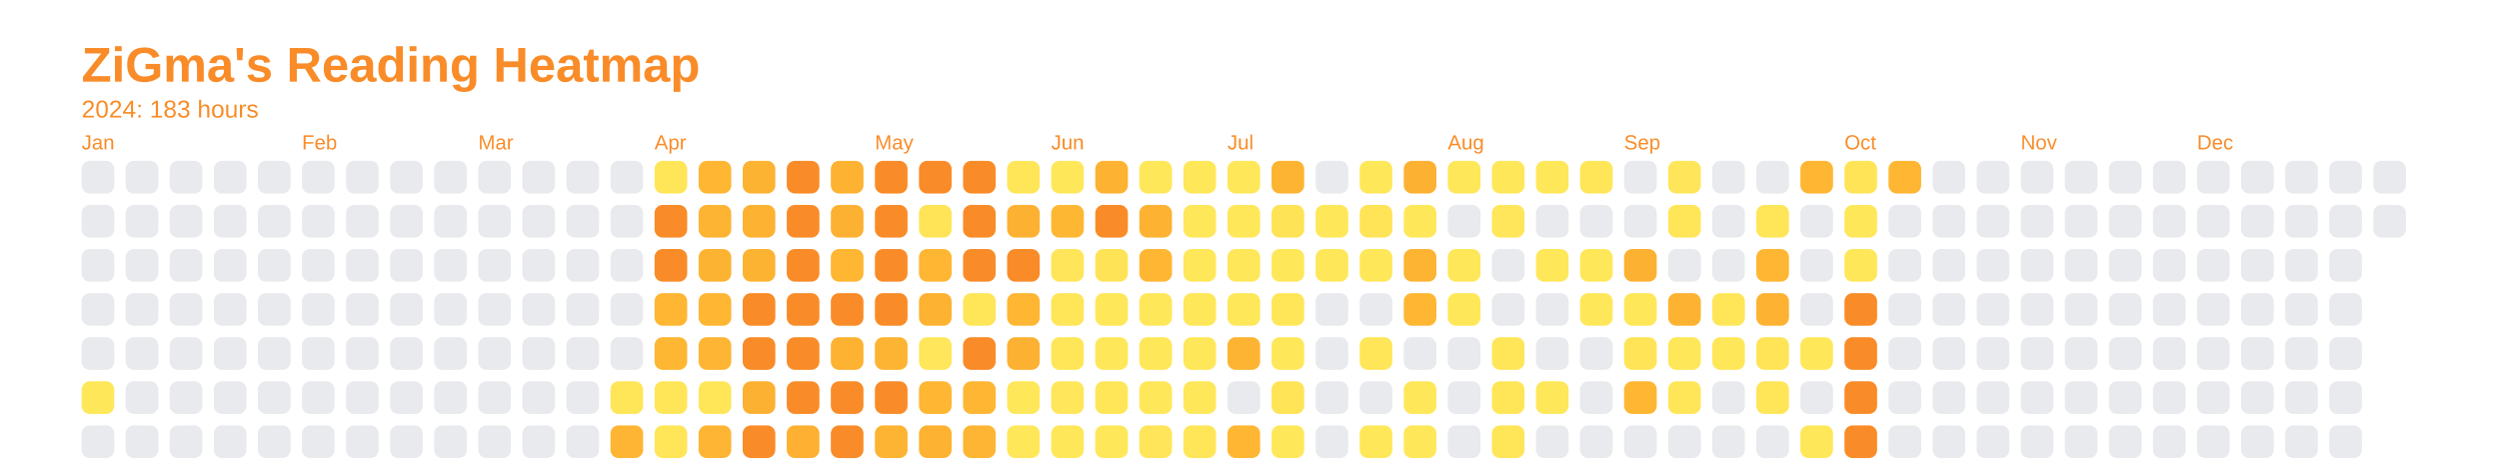
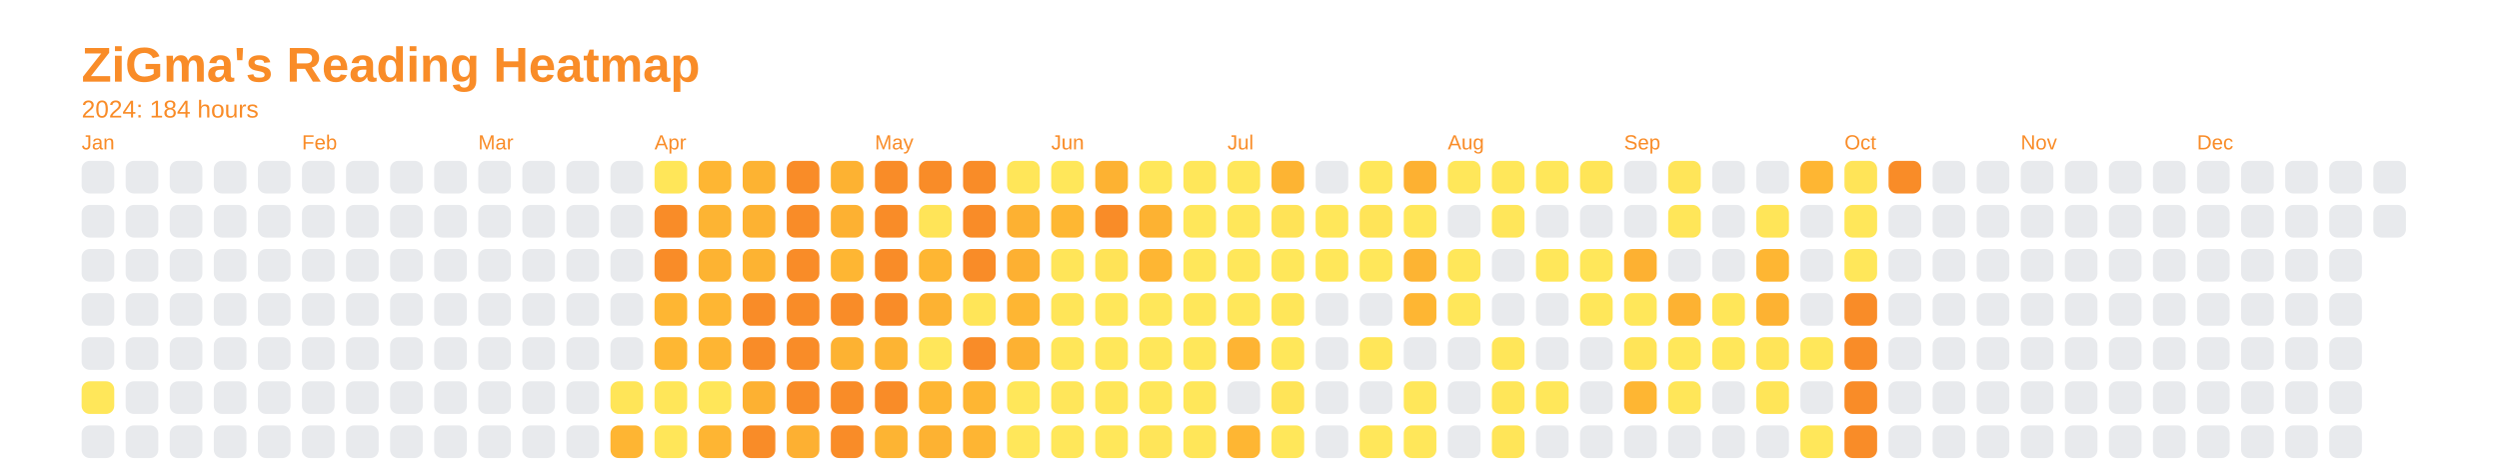
<svg xmlns="http://www.w3.org/2000/svg" baseProfile="full" height="57.5mm" version="1.1" viewBox="0,0,306.2,57.5" width="306.2mm">
  <defs />
  <rect fill="none" height="57.5" width="306.2" x="0" y="0" />
  <text fill="#f98c28" style="font-size:6px; font-family:Arial; font-weight:bold;" x="10" y="10">ZiGma's Reading Heatmap</text>
-   <text fill="#f98c28" style="font-size:3px; font-family:Arial;" x="10" y="14.4">2024: 183 hours</text>
+   <text fill="#f98c28" style="font-size:3px; font-family:Arial;" x="10" y="14.4">2024: 184 hours</text>
  <text fill="#f98c28" style="font-size:2.5px; font-family:Arial" x="10" y="18.3">Jan</text>
  <rect fill="#e8eaed" height="4" rx="1" ry="1" width="4" x="10" y="19.7" />
  <rect fill="#e8eaed" height="4" rx="1" ry="1" width="4" x="10" y="25.1" />
  <rect fill="#e8eaed" height="4" rx="1" ry="1" width="4" x="10" y="30.5" />
  <rect fill="#e8eaed" height="4" rx="1" ry="1" width="4" x="10" y="35.9" />
  <rect fill="#e8eaed" height="4" rx="1" ry="1" width="4" x="10" y="41.3" />
  <rect fill="#ffe75a" height="4" rx="1" ry="1" width="4" x="10" y="46.7" />
  <rect fill="#e8eaed" height="4" rx="1" ry="1" width="4" x="10" y="52.1" />
  <rect fill="#e8eaed" height="4" rx="1" ry="1" width="4" x="15.4" y="19.7" />
  <rect fill="#e8eaed" height="4" rx="1" ry="1" width="4" x="15.4" y="25.1" />
  <rect fill="#e8eaed" height="4" rx="1" ry="1" width="4" x="15.4" y="30.5" />
  <rect fill="#e8eaed" height="4" rx="1" ry="1" width="4" x="15.4" y="35.9" />
  <rect fill="#e8eaed" height="4" rx="1" ry="1" width="4" x="15.4" y="41.3" />
  <rect fill="#e8eaed" height="4" rx="1" ry="1" width="4" x="15.4" y="46.7" />
  <rect fill="#e8eaed" height="4" rx="1" ry="1" width="4" x="15.4" y="52.1" />
  <rect fill="#e8eaed" height="4" rx="1" ry="1" width="4" x="20.8" y="19.7" />
  <rect fill="#e8eaed" height="4" rx="1" ry="1" width="4" x="20.8" y="25.1" />
  <rect fill="#e8eaed" height="4" rx="1" ry="1" width="4" x="20.8" y="30.5" />
  <rect fill="#e8eaed" height="4" rx="1" ry="1" width="4" x="20.8" y="35.9" />
  <rect fill="#e8eaed" height="4" rx="1" ry="1" width="4" x="20.8" y="41.3" />
  <rect fill="#e8eaed" height="4" rx="1" ry="1" width="4" x="20.8" y="46.7" />
  <rect fill="#e8eaed" height="4" rx="1" ry="1" width="4" x="20.8" y="52.1" />
  <rect fill="#e8eaed" height="4" rx="1" ry="1" width="4" x="26.2" y="19.7" />
  <rect fill="#e8eaed" height="4" rx="1" ry="1" width="4" x="26.2" y="25.1" />
  <rect fill="#e8eaed" height="4" rx="1" ry="1" width="4" x="26.2" y="30.5" />
  <rect fill="#e8eaed" height="4" rx="1" ry="1" width="4" x="26.2" y="35.9" />
  <rect fill="#e8eaed" height="4" rx="1" ry="1" width="4" x="26.2" y="41.3" />
  <rect fill="#e8eaed" height="4" rx="1" ry="1" width="4" x="26.2" y="46.7" />
  <rect fill="#e8eaed" height="4" rx="1" ry="1" width="4" x="26.2" y="52.1" />
  <rect fill="#e8eaed" height="4" rx="1" ry="1" width="4" x="31.6" y="19.7" />
  <rect fill="#e8eaed" height="4" rx="1" ry="1" width="4" x="31.6" y="25.1" />
  <rect fill="#e8eaed" height="4" rx="1" ry="1" width="4" x="31.6" y="30.5" />
  <rect fill="#e8eaed" height="4" rx="1" ry="1" width="4" x="31.6" y="35.9" />
  <rect fill="#e8eaed" height="4" rx="1" ry="1" width="4" x="31.6" y="41.3" />
  <rect fill="#e8eaed" height="4" rx="1" ry="1" width="4" x="31.6" y="46.7" />
  <rect fill="#e8eaed" height="4" rx="1" ry="1" width="4" x="31.6" y="52.1" />
  <text fill="#f98c28" style="font-size:2.5px; font-family:Arial" x="37.0" y="18.3">Feb</text>
  <rect fill="#e8eaed" height="4" rx="1" ry="1" width="4" x="37.0" y="19.7" />
  <rect fill="#e8eaed" height="4" rx="1" ry="1" width="4" x="37.0" y="25.1" />
  <rect fill="#e8eaed" height="4" rx="1" ry="1" width="4" x="37.0" y="30.5" />
  <rect fill="#e8eaed" height="4" rx="1" ry="1" width="4" x="37.0" y="35.9" />
  <rect fill="#e8eaed" height="4" rx="1" ry="1" width="4" x="37.0" y="41.3" />
  <rect fill="#e8eaed" height="4" rx="1" ry="1" width="4" x="37.0" y="46.7" />
  <rect fill="#e8eaed" height="4" rx="1" ry="1" width="4" x="37.0" y="52.1" />
  <rect fill="#e8eaed" height="4" rx="1" ry="1" width="4" x="42.4" y="19.7" />
  <rect fill="#e8eaed" height="4" rx="1" ry="1" width="4" x="42.4" y="25.1" />
  <rect fill="#e8eaed" height="4" rx="1" ry="1" width="4" x="42.4" y="30.5" />
  <rect fill="#e8eaed" height="4" rx="1" ry="1" width="4" x="42.4" y="35.9" />
  <rect fill="#e8eaed" height="4" rx="1" ry="1" width="4" x="42.4" y="41.3" />
  <rect fill="#e8eaed" height="4" rx="1" ry="1" width="4" x="42.4" y="46.7" />
  <rect fill="#e8eaed" height="4" rx="1" ry="1" width="4" x="42.4" y="52.1" />
  <rect fill="#e8eaed" height="4" rx="1" ry="1" width="4" x="47.8" y="19.7" />
  <rect fill="#e8eaed" height="4" rx="1" ry="1" width="4" x="47.8" y="25.1" />
  <rect fill="#e8eaed" height="4" rx="1" ry="1" width="4" x="47.8" y="30.5" />
  <rect fill="#e8eaed" height="4" rx="1" ry="1" width="4" x="47.8" y="35.9" />
  <rect fill="#e8eaed" height="4" rx="1" ry="1" width="4" x="47.8" y="41.3" />
  <rect fill="#e8eaed" height="4" rx="1" ry="1" width="4" x="47.8" y="46.7" />
  <rect fill="#e8eaed" height="4" rx="1" ry="1" width="4" x="47.8" y="52.1" />
  <rect fill="#e8eaed" height="4" rx="1" ry="1" width="4" x="53.2" y="19.7" />
  <rect fill="#e8eaed" height="4" rx="1" ry="1" width="4" x="53.2" y="25.1" />
  <rect fill="#e8eaed" height="4" rx="1" ry="1" width="4" x="53.2" y="30.5" />
  <rect fill="#e8eaed" height="4" rx="1" ry="1" width="4" x="53.2" y="35.9" />
  <rect fill="#e8eaed" height="4" rx="1" ry="1" width="4" x="53.2" y="41.3" />
  <rect fill="#e8eaed" height="4" rx="1" ry="1" width="4" x="53.2" y="46.7" />
  <rect fill="#e8eaed" height="4" rx="1" ry="1" width="4" x="53.2" y="52.1" />
  <text fill="#f98c28" style="font-size:2.5px; font-family:Arial" x="58.6" y="18.3">Mar</text>
  <rect fill="#e8eaed" height="4" rx="1" ry="1" width="4" x="58.6" y="19.7" />
  <rect fill="#e8eaed" height="4" rx="1" ry="1" width="4" x="58.6" y="25.1" />
  <rect fill="#e8eaed" height="4" rx="1" ry="1" width="4" x="58.6" y="30.5" />
  <rect fill="#e8eaed" height="4" rx="1" ry="1" width="4" x="58.6" y="35.9" />
  <rect fill="#e8eaed" height="4" rx="1" ry="1" width="4" x="58.6" y="41.3" />
  <rect fill="#e8eaed" height="4" rx="1" ry="1" width="4" x="58.6" y="46.7" />
  <rect fill="#e8eaed" height="4" rx="1" ry="1" width="4" x="58.6" y="52.1" />
  <rect fill="#e8eaed" height="4" rx="1" ry="1" width="4" x="64" y="19.7" />
  <rect fill="#e8eaed" height="4" rx="1" ry="1" width="4" x="64" y="25.1" />
  <rect fill="#e8eaed" height="4" rx="1" ry="1" width="4" x="64" y="30.5" />
  <rect fill="#e8eaed" height="4" rx="1" ry="1" width="4" x="64" y="35.9" />
  <rect fill="#e8eaed" height="4" rx="1" ry="1" width="4" x="64" y="41.3" />
  <rect fill="#e8eaed" height="4" rx="1" ry="1" width="4" x="64" y="46.7" />
  <rect fill="#e8eaed" height="4" rx="1" ry="1" width="4" x="64" y="52.1" />
  <rect fill="#e8eaed" height="4" rx="1" ry="1" width="4" x="69.4" y="19.7" />
  <rect fill="#e8eaed" height="4" rx="1" ry="1" width="4" x="69.4" y="25.1" />
  <rect fill="#e8eaed" height="4" rx="1" ry="1" width="4" x="69.4" y="30.5" />
  <rect fill="#e8eaed" height="4" rx="1" ry="1" width="4" x="69.4" y="35.9" />
  <rect fill="#e8eaed" height="4" rx="1" ry="1" width="4" x="69.4" y="41.3" />
  <rect fill="#e8eaed" height="4" rx="1" ry="1" width="4" x="69.4" y="46.7" />
  <rect fill="#e8eaed" height="4" rx="1" ry="1" width="4" x="69.4" y="52.1" />
  <rect fill="#e8eaed" height="4" rx="1" ry="1" width="4" x="74.8" y="19.7" />
  <rect fill="#e8eaed" height="4" rx="1" ry="1" width="4" x="74.8" y="25.1" />
  <rect fill="#e8eaed" height="4" rx="1" ry="1" width="4" x="74.8" y="30.5" />
  <rect fill="#e8eaed" height="4" rx="1" ry="1" width="4" x="74.8" y="35.9" />
  <rect fill="#e8eaed" height="4" rx="1" ry="1" width="4" x="74.8" y="41.3" />
  <rect fill="#ffe558" height="4" rx="1" ry="1" width="4" x="74.8" y="46.7" />
  <rect fill="#feb533" height="4" rx="1" ry="1" width="4" x="74.8" y="52.1" />
  <text fill="#f98c28" style="font-size:2.5px; font-family:Arial" x="80.2" y="18.3">Apr</text>
  <rect fill="#ffe659" height="4" rx="1" ry="1" width="4" x="80.2" y="19.7" />
  <rect fill="#f98c28" height="4" rx="1" ry="1" width="4" x="80.2" y="25.1" />
  <rect fill="#f98c28" height="4" rx="1" ry="1" width="4" x="80.2" y="30.5" />
  <rect fill="#feb633" height="4" rx="1" ry="1" width="4" x="80.2" y="35.9" />
  <rect fill="#feb733" height="4" rx="1" ry="1" width="4" x="80.2" y="41.3" />
  <rect fill="#ffe659" height="4" rx="1" ry="1" width="4" x="80.2" y="46.7" />
  <rect fill="#ffe659" height="4" rx="1" ry="1" width="4" x="80.2" y="52.1" />
  <rect fill="#feb633" height="4" rx="1" ry="1" width="4" x="85.6" y="19.7" />
  <rect fill="#fdb433" height="4" rx="1" ry="1" width="4" x="85.6" y="25.1" />
  <rect fill="#fdb332" height="4" rx="1" ry="1" width="4" x="85.6" y="30.5" />
  <rect fill="#feb633" height="4" rx="1" ry="1" width="4" x="85.6" y="35.9" />
  <rect fill="#feb533" height="4" rx="1" ry="1" width="4" x="85.6" y="41.3" />
  <rect fill="#ffe659" height="4" rx="1" ry="1" width="4" x="85.6" y="46.7" />
  <rect fill="#feb533" height="4" rx="1" ry="1" width="4" x="85.6" y="52.1" />
  <rect fill="#fdb332" height="4" rx="1" ry="1" width="4" x="91" y="19.7" />
  <rect fill="#fdb232" height="4" rx="1" ry="1" width="4" x="91" y="25.1" />
  <rect fill="#fdb332" height="4" rx="1" ry="1" width="4" x="91" y="30.5" />
  <rect fill="#f98c28" height="4" rx="1" ry="1" width="4" x="91" y="35.9" />
  <rect fill="#f98c28" height="4" rx="1" ry="1" width="4" x="91" y="41.3" />
  <rect fill="#fdb132" height="4" rx="1" ry="1" width="4" x="91" y="46.7" />
  <rect fill="#f98c28" height="4" rx="1" ry="1" width="4" x="91" y="52.1" />
  <rect fill="#f98c28" height="4" rx="1" ry="1" width="4" x="96.4" y="19.7" />
  <rect fill="#f98c28" height="4" rx="1" ry="1" width="4" x="96.4" y="25.1" />
  <rect fill="#f98c28" height="4" rx="1" ry="1" width="4" x="96.4" y="30.5" />
  <rect fill="#f98c28" height="4" rx="1" ry="1" width="4" x="96.4" y="35.9" />
  <rect fill="#f98c28" height="4" rx="1" ry="1" width="4" x="96.4" y="41.3" />
  <rect fill="#f98c28" height="4" rx="1" ry="1" width="4" x="96.4" y="46.7" />
  <rect fill="#fdb032" height="4" rx="1" ry="1" width="4" x="96.4" y="52.1" />
  <rect fill="#fdb232" height="4" rx="1" ry="1" width="4" x="101.8" y="19.7" />
  <rect fill="#fdb132" height="4" rx="1" ry="1" width="4" x="101.8" y="25.1" />
  <rect fill="#feb633" height="4" rx="1" ry="1" width="4" x="101.8" y="30.5" />
  <rect fill="#f98c28" height="4" rx="1" ry="1" width="4" x="101.8" y="35.9" />
  <rect fill="#fdb232" height="4" rx="1" ry="1" width="4" x="101.8" y="41.3" />
  <rect fill="#f98c28" height="4" rx="1" ry="1" width="4" x="101.8" y="46.7" />
  <rect fill="#f98c28" height="4" rx="1" ry="1" width="4" x="101.8" y="52.1" />
  <text fill="#f98c28" style="font-size:2.5px; font-family:Arial" x="107.2" y="18.3">May</text>
  <rect fill="#f98c28" height="4" rx="1" ry="1" width="4" x="107.2" y="19.7" />
  <rect fill="#f98c28" height="4" rx="1" ry="1" width="4" x="107.2" y="25.1" />
  <rect fill="#f98c28" height="4" rx="1" ry="1" width="4" x="107.2" y="30.5" />
  <rect fill="#f98c28" height="4" rx="1" ry="1" width="4" x="107.2" y="35.9" />
  <rect fill="#fdb433" height="4" rx="1" ry="1" width="4" x="107.2" y="41.3" />
  <rect fill="#f98c28" height="4" rx="1" ry="1" width="4" x="107.2" y="46.7" />
  <rect fill="#fdb433" height="4" rx="1" ry="1" width="4" x="107.2" y="52.1" />
  <rect fill="#f98c28" height="4" rx="1" ry="1" width="4" x="112.6" y="19.7" />
  <rect fill="#ffe458" height="4" rx="1" ry="1" width="4" x="112.6" y="25.1" />
  <rect fill="#feb633" height="4" rx="1" ry="1" width="4" x="112.6" y="30.5" />
  <rect fill="#fdb232" height="4" rx="1" ry="1" width="4" x="112.6" y="35.9" />
  <rect fill="#ffe65a" height="4" rx="1" ry="1" width="4" x="112.6" y="41.3" />
  <rect fill="#feb633" height="4" rx="1" ry="1" width="4" x="112.6" y="46.7" />
  <rect fill="#fdb232" height="4" rx="1" ry="1" width="4" x="112.6" y="52.1" />
  <rect fill="#f98c28" height="4" rx="1" ry="1" width="4" x="118" y="19.7" />
  <rect fill="#f98c28" height="4" rx="1" ry="1" width="4" x="118" y="25.1" />
  <rect fill="#f98c28" height="4" rx="1" ry="1" width="4" x="118" y="30.5" />
  <rect fill="#ffe558" height="4" rx="1" ry="1" width="4" x="118" y="35.9" />
  <rect fill="#f98c28" height="4" rx="1" ry="1" width="4" x="118" y="41.3" />
  <rect fill="#feb633" height="4" rx="1" ry="1" width="4" x="118" y="46.7" />
  <rect fill="#feb533" height="4" rx="1" ry="1" width="4" x="118" y="52.1" />
  <rect fill="#ffe659" height="4" rx="1" ry="1" width="4" x="123.4" y="19.7" />
  <rect fill="#fdb132" height="4" rx="1" ry="1" width="4" x="123.4" y="25.1" />
-   <rect fill="#f98c28" height="4" rx="1" ry="1" width="4" x="123.4" y="30.5" />
+   <rect fill="#fdb032" height="4" rx="1" ry="1" width="4" x="123.4" y="30.5" />
  <rect fill="#feb633" height="4" rx="1" ry="1" width="4" x="123.4" y="35.9" />
  <rect fill="#fdb132" height="4" rx="1" ry="1" width="4" x="123.4" y="41.3" />
  <rect fill="#ffe75a" height="4" rx="1" ry="1" width="4" x="123.4" y="46.7" />
  <rect fill="#ffe75a" height="4" rx="1" ry="1" width="4" x="123.4" y="52.1" />
  <text fill="#f98c28" style="font-size:2.5px; font-family:Arial" x="128.8" y="18.3">Jun</text>
  <rect fill="#ffe75a" height="4" rx="1" ry="1" width="4" x="128.8" y="19.7" />
  <rect fill="#feb733" height="4" rx="1" ry="1" width="4" x="128.8" y="25.1" />
  <rect fill="#ffe559" height="4" rx="1" ry="1" width="4" x="128.8" y="30.5" />
  <rect fill="#ffe558" height="4" rx="1" ry="1" width="4" x="128.8" y="35.9" />
  <rect fill="#ffe659" height="4" rx="1" ry="1" width="4" x="128.8" y="41.3" />
  <rect fill="#ffe65a" height="4" rx="1" ry="1" width="4" x="128.8" y="46.7" />
  <rect fill="#ffe75a" height="4" rx="1" ry="1" width="4" x="128.8" y="52.1" />
  <rect fill="#fdb232" height="4" rx="1" ry="1" width="4" x="134.2" y="19.7" />
  <rect fill="#f98c28" height="4" rx="1" ry="1" width="4" x="134.2" y="25.1" />
  <rect fill="#ffe357" height="4" rx="1" ry="1" width="4" x="134.2" y="30.5" />
  <rect fill="#ffe75a" height="4" rx="1" ry="1" width="4" x="134.2" y="35.9" />
  <rect fill="#ffe75a" height="4" rx="1" ry="1" width="4" x="134.2" y="41.3" />
  <rect fill="#ffe659" height="4" rx="1" ry="1" width="4" x="134.2" y="46.7" />
  <rect fill="#ffe75a" height="4" rx="1" ry="1" width="4" x="134.2" y="52.1" />
  <rect fill="#ffe75a" height="4" rx="1" ry="1" width="4" x="139.6" y="19.7" />
  <rect fill="#fdb232" height="4" rx="1" ry="1" width="4" x="139.6" y="25.1" />
  <rect fill="#feb633" height="4" rx="1" ry="1" width="4" x="139.6" y="30.5" />
  <rect fill="#ffe75a" height="4" rx="1" ry="1" width="4" x="139.6" y="35.9" />
  <rect fill="#ffe75a" height="4" rx="1" ry="1" width="4" x="139.6" y="41.3" />
  <rect fill="#ffe75a" height="4" rx="1" ry="1" width="4" x="139.6" y="46.7" />
  <rect fill="#ffe559" height="4" rx="1" ry="1" width="4" x="139.6" y="52.1" />
  <rect fill="#ffe75a" height="4" rx="1" ry="1" width="4" x="145" y="19.7" />
  <rect fill="#ffe75a" height="4" rx="1" ry="1" width="4" x="145" y="25.1" />
  <rect fill="#ffe75a" height="4" rx="1" ry="1" width="4" x="145" y="30.5" />
  <rect fill="#ffe75a" height="4" rx="1" ry="1" width="4" x="145" y="35.9" />
  <rect fill="#ffe75a" height="4" rx="1" ry="1" width="4" x="145" y="41.3" />
  <rect fill="#ffe75a" height="4" rx="1" ry="1" width="4" x="145" y="46.7" />
  <rect fill="#ffe659" height="4" rx="1" ry="1" width="4" x="145" y="52.1" />
  <text fill="#f98c28" style="font-size:2.5px; font-family:Arial" x="150.4" y="18.3">Jul</text>
  <rect fill="#ffe75a" height="4" rx="1" ry="1" width="4" x="150.4" y="19.7" />
  <rect fill="#ffe75a" height="4" rx="1" ry="1" width="4" x="150.4" y="25.1" />
  <rect fill="#ffe75a" height="4" rx="1" ry="1" width="4" x="150.4" y="30.5" />
  <rect fill="#ffe75a" height="4" rx="1" ry="1" width="4" x="150.4" y="35.9" />
  <rect fill="#feb433" height="4" rx="1" ry="1" width="4" x="150.4" y="41.3" />
  <rect fill="#e8eaed" height="4" rx="1" ry="1" width="4" x="150.4" y="46.7" />
  <rect fill="#feb633" height="4" rx="1" ry="1" width="4" x="150.4" y="52.1" />
  <rect fill="#fdb433" height="4" rx="1" ry="1" width="4" x="155.8" y="19.7" />
  <rect fill="#ffe357" height="4" rx="1" ry="1" width="4" x="155.8" y="25.1" />
  <rect fill="#ffe75a" height="4" rx="1" ry="1" width="4" x="155.8" y="30.5" />
  <rect fill="#ffe659" height="4" rx="1" ry="1" width="4" x="155.8" y="35.9" />
  <rect fill="#ffe75a" height="4" rx="1" ry="1" width="4" x="155.8" y="41.3" />
  <rect fill="#ffe458" height="4" rx="1" ry="1" width="4" x="155.8" y="46.7" />
  <rect fill="#ffe75a" height="4" rx="1" ry="1" width="4" x="155.8" y="52.1" />
  <rect fill="#e8eaed" height="4" rx="1" ry="1" width="4" x="161.2" y="19.7" />
  <rect fill="#ffe75a" height="4" rx="1" ry="1" width="4" x="161.2" y="25.1" />
  <rect fill="#ffe75a" height="4" rx="1" ry="1" width="4" x="161.2" y="30.5" />
  <rect fill="#e8eaed" height="4" rx="1" ry="1" width="4" x="161.2" y="35.9" />
  <rect fill="#e8eaed" height="4" rx="1" ry="1" width="4" x="161.2" y="41.3" />
  <rect fill="#e8eaed" height="4" rx="1" ry="1" width="4" x="161.2" y="46.7" />
  <rect fill="#e8eaed" height="4" rx="1" ry="1" width="4" x="161.2" y="52.1" />
  <rect fill="#ffe75a" height="4" rx="1" ry="1" width="4" x="166.6" y="19.7" />
  <rect fill="#ffe458" height="4" rx="1" ry="1" width="4" x="166.6" y="25.1" />
  <rect fill="#ffe75a" height="4" rx="1" ry="1" width="4" x="166.6" y="30.5" />
  <rect fill="#e8eaed" height="4" rx="1" ry="1" width="4" x="166.6" y="35.9" />
  <rect fill="#ffe659" height="4" rx="1" ry="1" width="4" x="166.6" y="41.3" />
  <rect fill="#e8eaed" height="4" rx="1" ry="1" width="4" x="166.6" y="46.7" />
  <rect fill="#ffe75a" height="4" rx="1" ry="1" width="4" x="166.6" y="52.1" />
  <rect fill="#fdb132" height="4" rx="1" ry="1" width="4" x="172" y="19.7" />
  <rect fill="#ffe75a" height="4" rx="1" ry="1" width="4" x="172" y="25.1" />
  <rect fill="#fdb433" height="4" rx="1" ry="1" width="4" x="172" y="30.5" />
  <rect fill="#feb633" height="4" rx="1" ry="1" width="4" x="172" y="35.9" />
  <rect fill="#e8eaed" height="4" rx="1" ry="1" width="4" x="172" y="41.3" />
  <rect fill="#ffe75a" height="4" rx="1" ry="1" width="4" x="172" y="46.7" />
  <rect fill="#ffe75a" height="4" rx="1" ry="1" width="4" x="172" y="52.1" />
  <text fill="#f98c28" style="font-size:2.5px; font-family:Arial" x="177.4" y="18.3">Aug</text>
  <rect fill="#ffe75a" height="4" rx="1" ry="1" width="4" x="177.4" y="19.7" />
  <rect fill="#e8eaed" height="4" rx="1" ry="1" width="4" x="177.4" y="25.1" />
  <rect fill="#ffe75a" height="4" rx="1" ry="1" width="4" x="177.4" y="30.5" />
  <rect fill="#ffe75a" height="4" rx="1" ry="1" width="4" x="177.4" y="35.9" />
  <rect fill="#e8eaed" height="4" rx="1" ry="1" width="4" x="177.4" y="41.3" />
  <rect fill="#e8eaed" height="4" rx="1" ry="1" width="4" x="177.4" y="46.7" />
  <rect fill="#e8eaed" height="4" rx="1" ry="1" width="4" x="177.4" y="52.1" />
  <rect fill="#ffe75a" height="4" rx="1" ry="1" width="4" x="182.8" y="19.7" />
  <rect fill="#ffe65a" height="4" rx="1" ry="1" width="4" x="182.8" y="25.1" />
  <rect fill="#e8eaed" height="4" rx="1" ry="1" width="4" x="182.8" y="30.5" />
  <rect fill="#e8eaed" height="4" rx="1" ry="1" width="4" x="182.8" y="35.9" />
  <rect fill="#ffe659" height="4" rx="1" ry="1" width="4" x="182.8" y="41.3" />
  <rect fill="#ffe659" height="4" rx="1" ry="1" width="4" x="182.8" y="46.7" />
  <rect fill="#ffe558" height="4" rx="1" ry="1" width="4" x="182.8" y="52.1" />
  <rect fill="#ffe75a" height="4" rx="1" ry="1" width="4" x="188.2" y="19.7" />
  <rect fill="#e8eaed" height="4" rx="1" ry="1" width="4" x="188.2" y="25.1" />
  <rect fill="#ffe75a" height="4" rx="1" ry="1" width="4" x="188.2" y="30.5" />
  <rect fill="#e8eaed" height="4" rx="1" ry="1" width="4" x="188.2" y="35.9" />
  <rect fill="#e8eaed" height="4" rx="1" ry="1" width="4" x="188.2" y="41.3" />
  <rect fill="#ffe75a" height="4" rx="1" ry="1" width="4" x="188.2" y="46.7" />
  <rect fill="#e8eaed" height="4" rx="1" ry="1" width="4" x="188.2" y="52.1" />
  <rect fill="#ffe558" height="4" rx="1" ry="1" width="4" x="193.6" y="19.7" />
  <rect fill="#e8eaed" height="4" rx="1" ry="1" width="4" x="193.6" y="25.1" />
  <rect fill="#ffe75a" height="4" rx="1" ry="1" width="4" x="193.6" y="30.5" />
  <rect fill="#ffe75a" height="4" rx="1" ry="1" width="4" x="193.6" y="35.9" />
  <rect fill="#e8eaed" height="4" rx="1" ry="1" width="4" x="193.6" y="41.3" />
  <rect fill="#e8eaed" height="4" rx="1" ry="1" width="4" x="193.6" y="46.7" />
  <rect fill="#e8eaed" height="4" rx="1" ry="1" width="4" x="193.6" y="52.1" />
  <text fill="#f98c28" style="font-size:2.5px; font-family:Arial" x="199" y="18.3">Sep</text>
  <rect fill="#e8eaed" height="4" rx="1" ry="1" width="4" x="199" y="19.7" />
  <rect fill="#e8eaed" height="4" rx="1" ry="1" width="4" x="199" y="25.1" />
  <rect fill="#fdb132" height="4" rx="1" ry="1" width="4" x="199" y="30.5" />
  <rect fill="#ffe75a" height="4" rx="1" ry="1" width="4" x="199" y="35.9" />
  <rect fill="#ffe458" height="4" rx="1" ry="1" width="4" x="199" y="41.3" />
  <rect fill="#feb633" height="4" rx="1" ry="1" width="4" x="199" y="46.7" />
  <rect fill="#e8eaed" height="4" rx="1" ry="1" width="4" x="199" y="52.1" />
  <rect fill="#ffe559" height="4" rx="1" ry="1" width="4" x="204.4" y="19.7" />
  <rect fill="#ffe659" height="4" rx="1" ry="1" width="4" x="204.4" y="25.1" />
  <rect fill="#e8eaed" height="4" rx="1" ry="1" width="4" x="204.4" y="30.5" />
  <rect fill="#fdb232" height="4" rx="1" ry="1" width="4" x="204.4" y="35.9" />
  <rect fill="#ffe75a" height="4" rx="1" ry="1" width="4" x="204.4" y="41.3" />
  <rect fill="#ffe659" height="4" rx="1" ry="1" width="4" x="204.4" y="46.7" />
  <rect fill="#e8eaed" height="4" rx="1" ry="1" width="4" x="204.4" y="52.1" />
  <rect fill="#e8eaed" height="4" rx="1" ry="1" width="4" x="209.8" y="19.7" />
  <rect fill="#e8eaed" height="4" rx="1" ry="1" width="4" x="209.8" y="25.1" />
  <rect fill="#e8eaed" height="4" rx="1" ry="1" width="4" x="209.8" y="30.5" />
  <rect fill="#ffe659" height="4" rx="1" ry="1" width="4" x="209.8" y="35.9" />
  <rect fill="#ffe75a" height="4" rx="1" ry="1" width="4" x="209.8" y="41.3" />
  <rect fill="#e8eaed" height="4" rx="1" ry="1" width="4" x="209.8" y="46.7" />
  <rect fill="#e8eaed" height="4" rx="1" ry="1" width="4" x="209.8" y="52.1" />
  <rect fill="#e8eaed" height="4" rx="1" ry="1" width="4" x="215.2" y="19.7" />
  <rect fill="#ffe558" height="4" rx="1" ry="1" width="4" x="215.2" y="25.1" />
  <rect fill="#feb633" height="4" rx="1" ry="1" width="4" x="215.2" y="30.5" />
  <rect fill="#fdb232" height="4" rx="1" ry="1" width="4" x="215.2" y="35.9" />
  <rect fill="#ffe458" height="4" rx="1" ry="1" width="4" x="215.2" y="41.3" />
  <rect fill="#ffe558" height="4" rx="1" ry="1" width="4" x="215.2" y="46.7" />
  <rect fill="#e8eaed" height="4" rx="1" ry="1" width="4" x="215.2" y="52.1" />
  <rect fill="#feb633" height="4" rx="1" ry="1" width="4" x="220.6" y="19.7" />
  <rect fill="#e8eaed" height="4" rx="1" ry="1" width="4" x="220.6" y="25.1" />
  <rect fill="#e8eaed" height="4" rx="1" ry="1" width="4" x="220.6" y="30.5" />
  <rect fill="#e8eaed" height="4" rx="1" ry="1" width="4" x="220.6" y="35.9" />
  <rect fill="#ffe75a" height="4" rx="1" ry="1" width="4" x="220.6" y="41.3" />
  <rect fill="#e8eaed" height="4" rx="1" ry="1" width="4" x="220.6" y="46.7" />
  <rect fill="#ffe75a" height="4" rx="1" ry="1" width="4" x="220.6" y="52.1" />
  <text fill="#f98c28" style="font-size:2.5px; font-family:Arial" x="226" y="18.3">Oct</text>
  <rect fill="#ffe458" height="4" rx="1" ry="1" width="4" x="226" y="19.7" />
  <rect fill="#ffe75a" height="4" rx="1" ry="1" width="4" x="226" y="25.1" />
  <rect fill="#ffe75a" height="4" rx="1" ry="1" width="4" x="226" y="30.5" />
  <rect fill="#f98c28" height="4" rx="1" ry="1" width="4" x="226" y="35.9" />
  <rect fill="#f98c28" height="4" rx="1" ry="1" width="4" x="226" y="41.3" />
  <rect fill="#f98c28" height="4" rx="1" ry="1" width="4" x="226" y="46.7" />
  <rect fill="#f98c28" height="4" rx="1" ry="1" width="4" x="226" y="52.1" />
-   <rect fill="#feb633" height="4" rx="1" ry="1" width="4" x="231.4" y="19.7" />
+   <rect fill="#f98c28" height="4" rx="1" ry="1" width="4" x="231.4" y="19.7" />
  <rect fill="#e8eaed" height="4" rx="1" ry="1" width="4" x="231.4" y="25.1" />
  <rect fill="#e8eaed" height="4" rx="1" ry="1" width="4" x="231.4" y="30.5" />
  <rect fill="#e8eaed" height="4" rx="1" ry="1" width="4" x="231.4" y="35.9" />
  <rect fill="#e8eaed" height="4" rx="1" ry="1" width="4" x="231.4" y="41.3" />
  <rect fill="#e8eaed" height="4" rx="1" ry="1" width="4" x="231.4" y="46.7" />
  <rect fill="#e8eaed" height="4" rx="1" ry="1" width="4" x="231.4" y="52.1" />
  <rect fill="#e8eaed" height="4" rx="1" ry="1" width="4" x="236.8" y="19.7" />
  <rect fill="#e8eaed" height="4" rx="1" ry="1" width="4" x="236.8" y="25.1" />
  <rect fill="#e8eaed" height="4" rx="1" ry="1" width="4" x="236.8" y="30.5" />
  <rect fill="#e8eaed" height="4" rx="1" ry="1" width="4" x="236.8" y="35.9" />
  <rect fill="#e8eaed" height="4" rx="1" ry="1" width="4" x="236.8" y="41.3" />
  <rect fill="#e8eaed" height="4" rx="1" ry="1" width="4" x="236.8" y="46.7" />
  <rect fill="#e8eaed" height="4" rx="1" ry="1" width="4" x="236.8" y="52.1" />
  <rect fill="#e8eaed" height="4" rx="1" ry="1" width="4" x="242.2" y="19.7" />
  <rect fill="#e8eaed" height="4" rx="1" ry="1" width="4" x="242.2" y="25.1" />
  <rect fill="#e8eaed" height="4" rx="1" ry="1" width="4" x="242.2" y="30.5" />
  <rect fill="#e8eaed" height="4" rx="1" ry="1" width="4" x="242.2" y="35.9" />
  <rect fill="#e8eaed" height="4" rx="1" ry="1" width="4" x="242.2" y="41.3" />
  <rect fill="#e8eaed" height="4" rx="1" ry="1" width="4" x="242.2" y="46.7" />
  <rect fill="#e8eaed" height="4" rx="1" ry="1" width="4" x="242.2" y="52.1" />
  <text fill="#f98c28" style="font-size:2.5px; font-family:Arial" x="247.6" y="18.3">Nov</text>
  <rect fill="#e8eaed" height="4" rx="1" ry="1" width="4" x="247.6" y="19.7" />
  <rect fill="#e8eaed" height="4" rx="1" ry="1" width="4" x="247.6" y="25.1" />
  <rect fill="#e8eaed" height="4" rx="1" ry="1" width="4" x="247.6" y="30.5" />
  <rect fill="#e8eaed" height="4" rx="1" ry="1" width="4" x="247.6" y="35.9" />
  <rect fill="#e8eaed" height="4" rx="1" ry="1" width="4" x="247.6" y="41.3" />
  <rect fill="#e8eaed" height="4" rx="1" ry="1" width="4" x="247.6" y="46.7" />
  <rect fill="#e8eaed" height="4" rx="1" ry="1" width="4" x="247.6" y="52.1" />
  <rect fill="#e8eaed" height="4" rx="1" ry="1" width="4" x="253" y="19.7" />
  <rect fill="#e8eaed" height="4" rx="1" ry="1" width="4" x="253" y="25.1" />
  <rect fill="#e8eaed" height="4" rx="1" ry="1" width="4" x="253" y="30.5" />
  <rect fill="#e8eaed" height="4" rx="1" ry="1" width="4" x="253" y="35.9" />
  <rect fill="#e8eaed" height="4" rx="1" ry="1" width="4" x="253" y="41.3" />
  <rect fill="#e8eaed" height="4" rx="1" ry="1" width="4" x="253" y="46.7" />
  <rect fill="#e8eaed" height="4" rx="1" ry="1" width="4" x="253" y="52.1" />
  <rect fill="#e8eaed" height="4" rx="1" ry="1" width="4" x="258.4" y="19.7" />
  <rect fill="#e8eaed" height="4" rx="1" ry="1" width="4" x="258.4" y="25.1" />
  <rect fill="#e8eaed" height="4" rx="1" ry="1" width="4" x="258.4" y="30.5" />
  <rect fill="#e8eaed" height="4" rx="1" ry="1" width="4" x="258.4" y="35.9" />
  <rect fill="#e8eaed" height="4" rx="1" ry="1" width="4" x="258.4" y="41.3" />
  <rect fill="#e8eaed" height="4" rx="1" ry="1" width="4" x="258.4" y="46.7" />
  <rect fill="#e8eaed" height="4" rx="1" ry="1" width="4" x="258.4" y="52.1" />
  <rect fill="#e8eaed" height="4" rx="1" ry="1" width="4" x="263.8" y="19.7" />
  <rect fill="#e8eaed" height="4" rx="1" ry="1" width="4" x="263.8" y="25.1" />
  <rect fill="#e8eaed" height="4" rx="1" ry="1" width="4" x="263.8" y="30.5" />
  <rect fill="#e8eaed" height="4" rx="1" ry="1" width="4" x="263.8" y="35.9" />
  <rect fill="#e8eaed" height="4" rx="1" ry="1" width="4" x="263.8" y="41.3" />
  <rect fill="#e8eaed" height="4" rx="1" ry="1" width="4" x="263.8" y="46.7" />
  <rect fill="#e8eaed" height="4" rx="1" ry="1" width="4" x="263.8" y="52.1" />
  <text fill="#f98c28" style="font-size:2.5px; font-family:Arial" x="269.2" y="18.3">Dec</text>
  <rect fill="#e8eaed" height="4" rx="1" ry="1" width="4" x="269.2" y="19.7" />
  <rect fill="#e8eaed" height="4" rx="1" ry="1" width="4" x="269.2" y="25.1" />
  <rect fill="#e8eaed" height="4" rx="1" ry="1" width="4" x="269.2" y="30.5" />
  <rect fill="#e8eaed" height="4" rx="1" ry="1" width="4" x="269.2" y="35.9" />
  <rect fill="#e8eaed" height="4" rx="1" ry="1" width="4" x="269.2" y="41.3" />
  <rect fill="#e8eaed" height="4" rx="1" ry="1" width="4" x="269.2" y="46.7" />
  <rect fill="#e8eaed" height="4" rx="1" ry="1" width="4" x="269.2" y="52.1" />
  <rect fill="#e8eaed" height="4" rx="1" ry="1" width="4" x="274.6" y="19.7" />
  <rect fill="#e8eaed" height="4" rx="1" ry="1" width="4" x="274.6" y="25.1" />
  <rect fill="#e8eaed" height="4" rx="1" ry="1" width="4" x="274.6" y="30.5" />
  <rect fill="#e8eaed" height="4" rx="1" ry="1" width="4" x="274.6" y="35.9" />
  <rect fill="#e8eaed" height="4" rx="1" ry="1" width="4" x="274.6" y="41.3" />
  <rect fill="#e8eaed" height="4" rx="1" ry="1" width="4" x="274.6" y="46.7" />
  <rect fill="#e8eaed" height="4" rx="1" ry="1" width="4" x="274.6" y="52.1" />
  <rect fill="#e8eaed" height="4" rx="1" ry="1" width="4" x="280" y="19.7" />
  <rect fill="#e8eaed" height="4" rx="1" ry="1" width="4" x="280" y="25.1" />
  <rect fill="#e8eaed" height="4" rx="1" ry="1" width="4" x="280" y="30.5" />
  <rect fill="#e8eaed" height="4" rx="1" ry="1" width="4" x="280" y="35.9" />
  <rect fill="#e8eaed" height="4" rx="1" ry="1" width="4" x="280" y="41.3" />
  <rect fill="#e8eaed" height="4" rx="1" ry="1" width="4" x="280" y="46.7" />
  <rect fill="#e8eaed" height="4" rx="1" ry="1" width="4" x="280" y="52.1" />
  <rect fill="#e8eaed" height="4" rx="1" ry="1" width="4" x="285.4" y="19.7" />
  <rect fill="#e8eaed" height="4" rx="1" ry="1" width="4" x="285.4" y="25.1" />
  <rect fill="#e8eaed" height="4" rx="1" ry="1" width="4" x="285.4" y="30.5" />
  <rect fill="#e8eaed" height="4" rx="1" ry="1" width="4" x="285.4" y="35.9" />
  <rect fill="#e8eaed" height="4" rx="1" ry="1" width="4" x="285.4" y="41.3" />
  <rect fill="#e8eaed" height="4" rx="1" ry="1" width="4" x="285.4" y="46.7" />
  <rect fill="#e8eaed" height="4" rx="1" ry="1" width="4" x="285.4" y="52.1" />
  <rect fill="#e8eaed" height="4" rx="1" ry="1" width="4" x="290.8" y="19.7" />
  <rect fill="#e8eaed" height="4" rx="1" ry="1" width="4" x="290.8" y="25.1" />
</svg>
